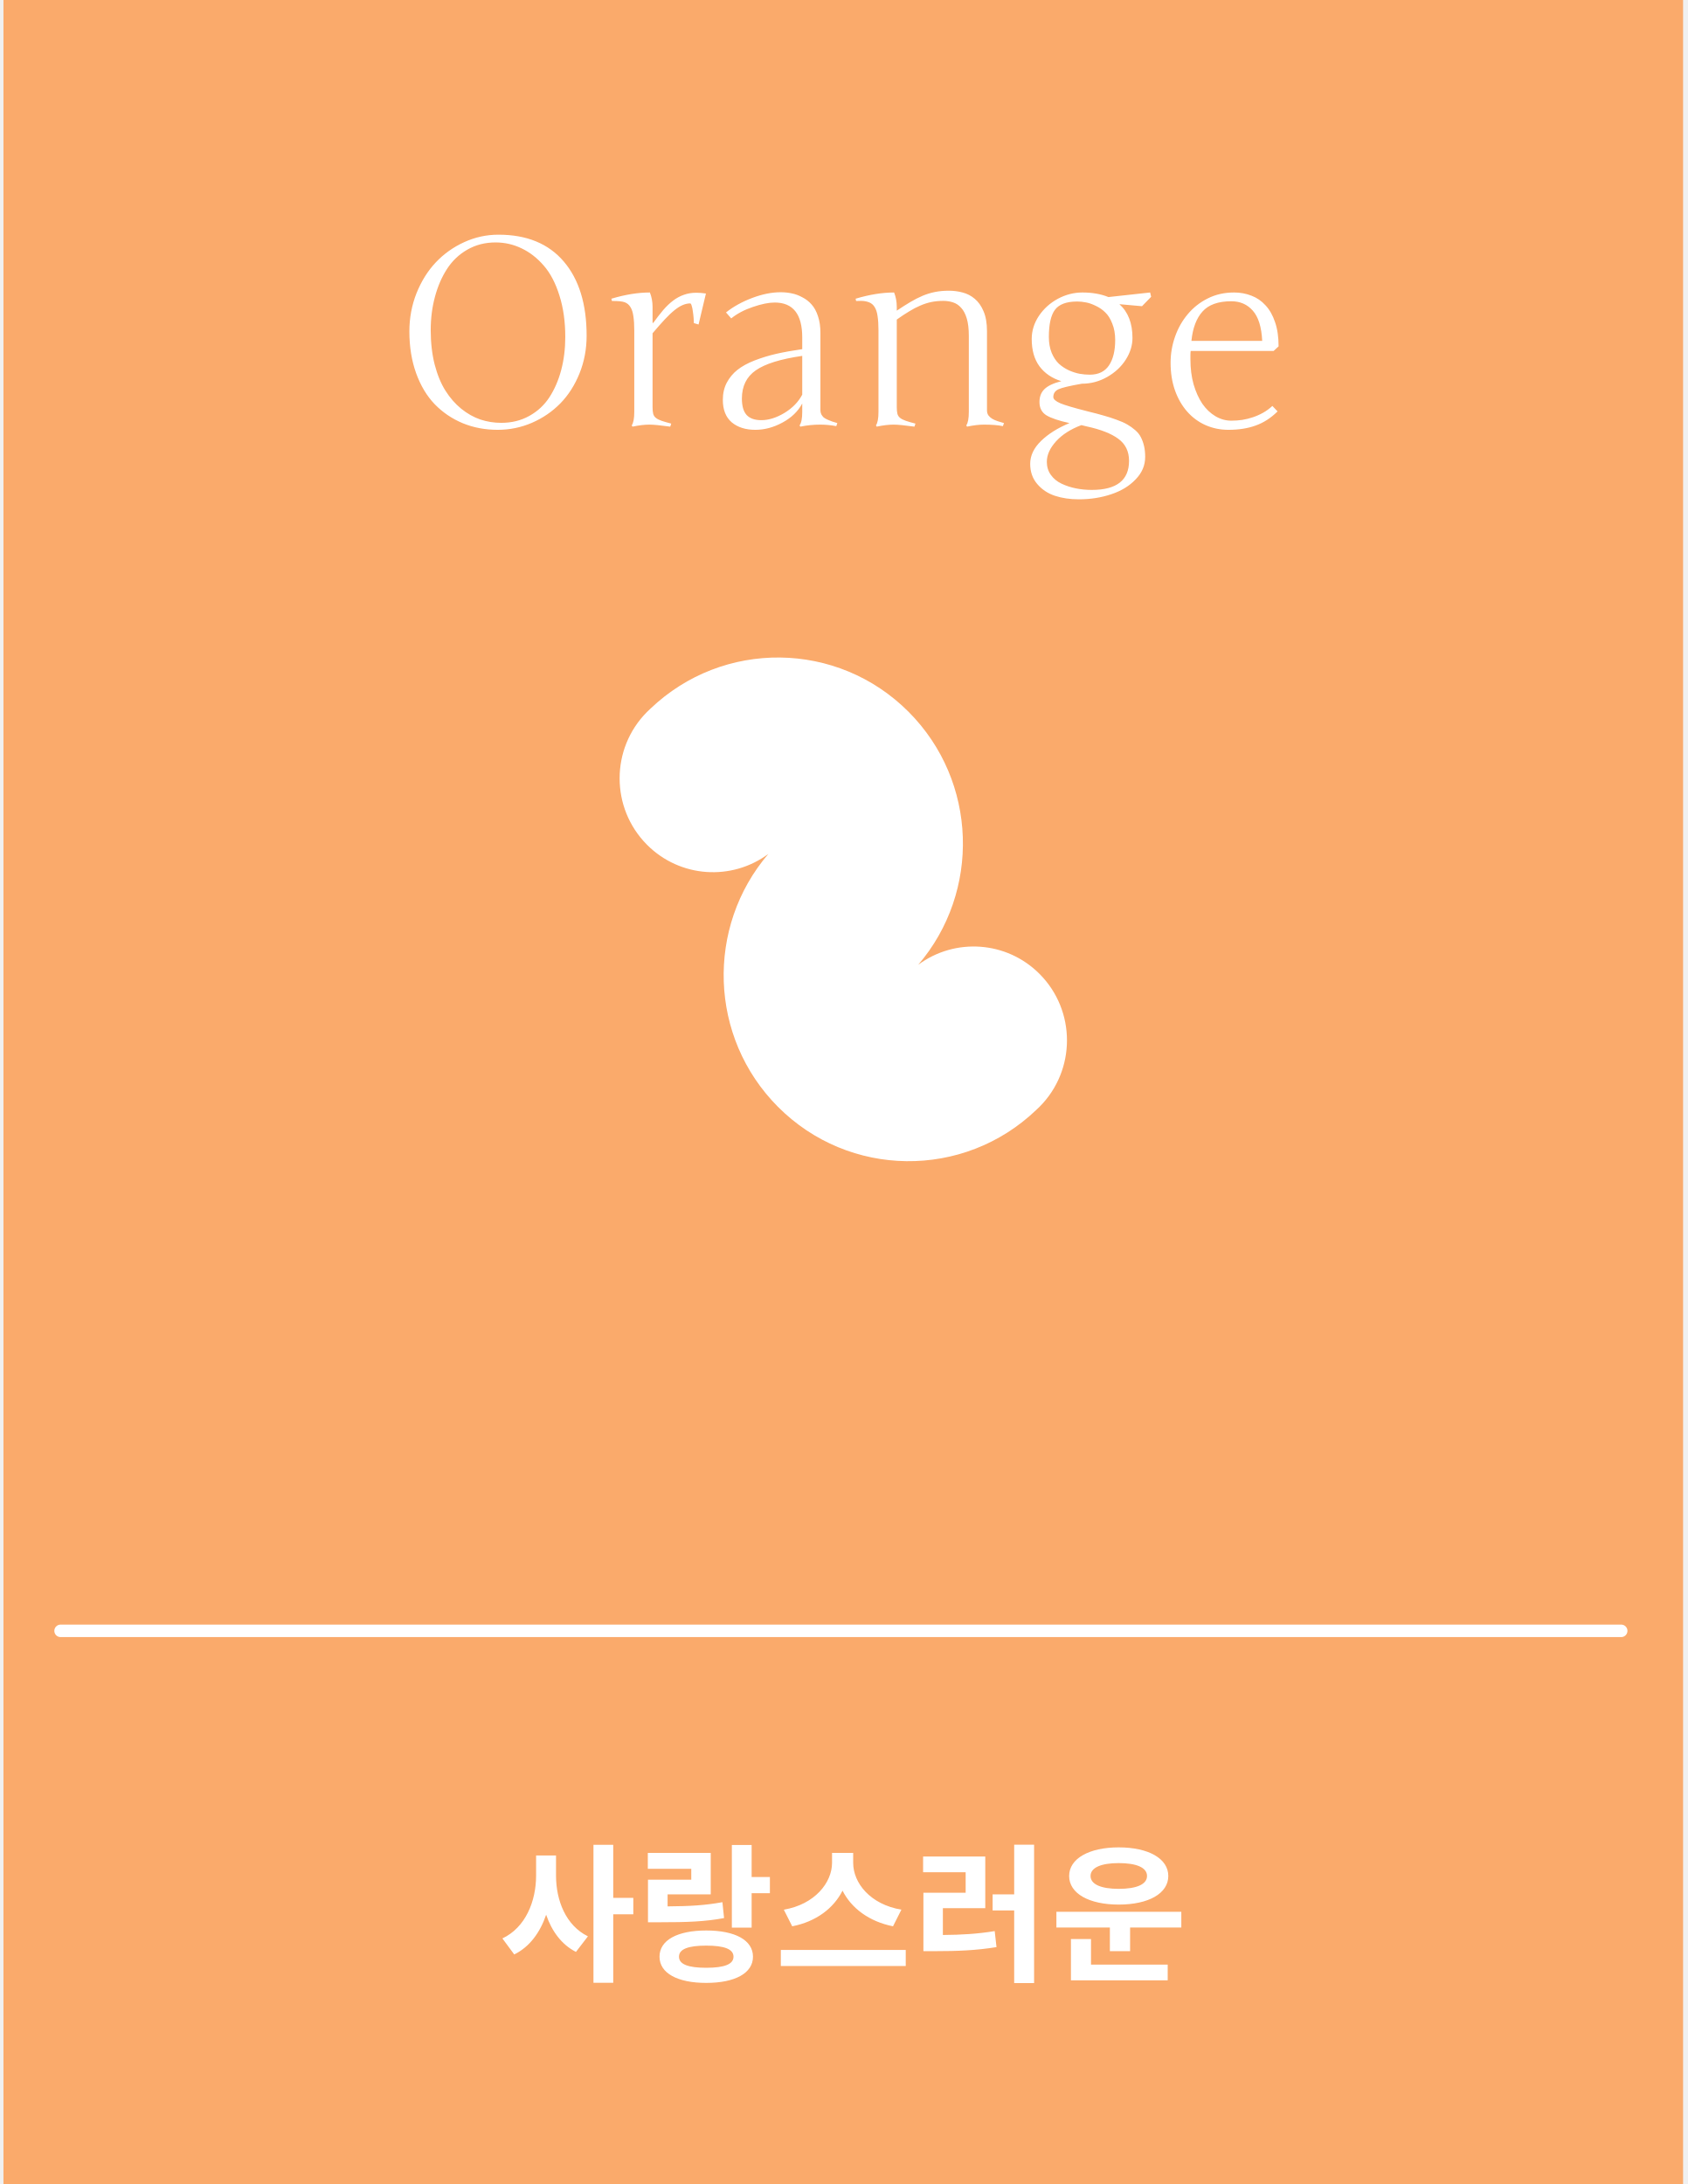
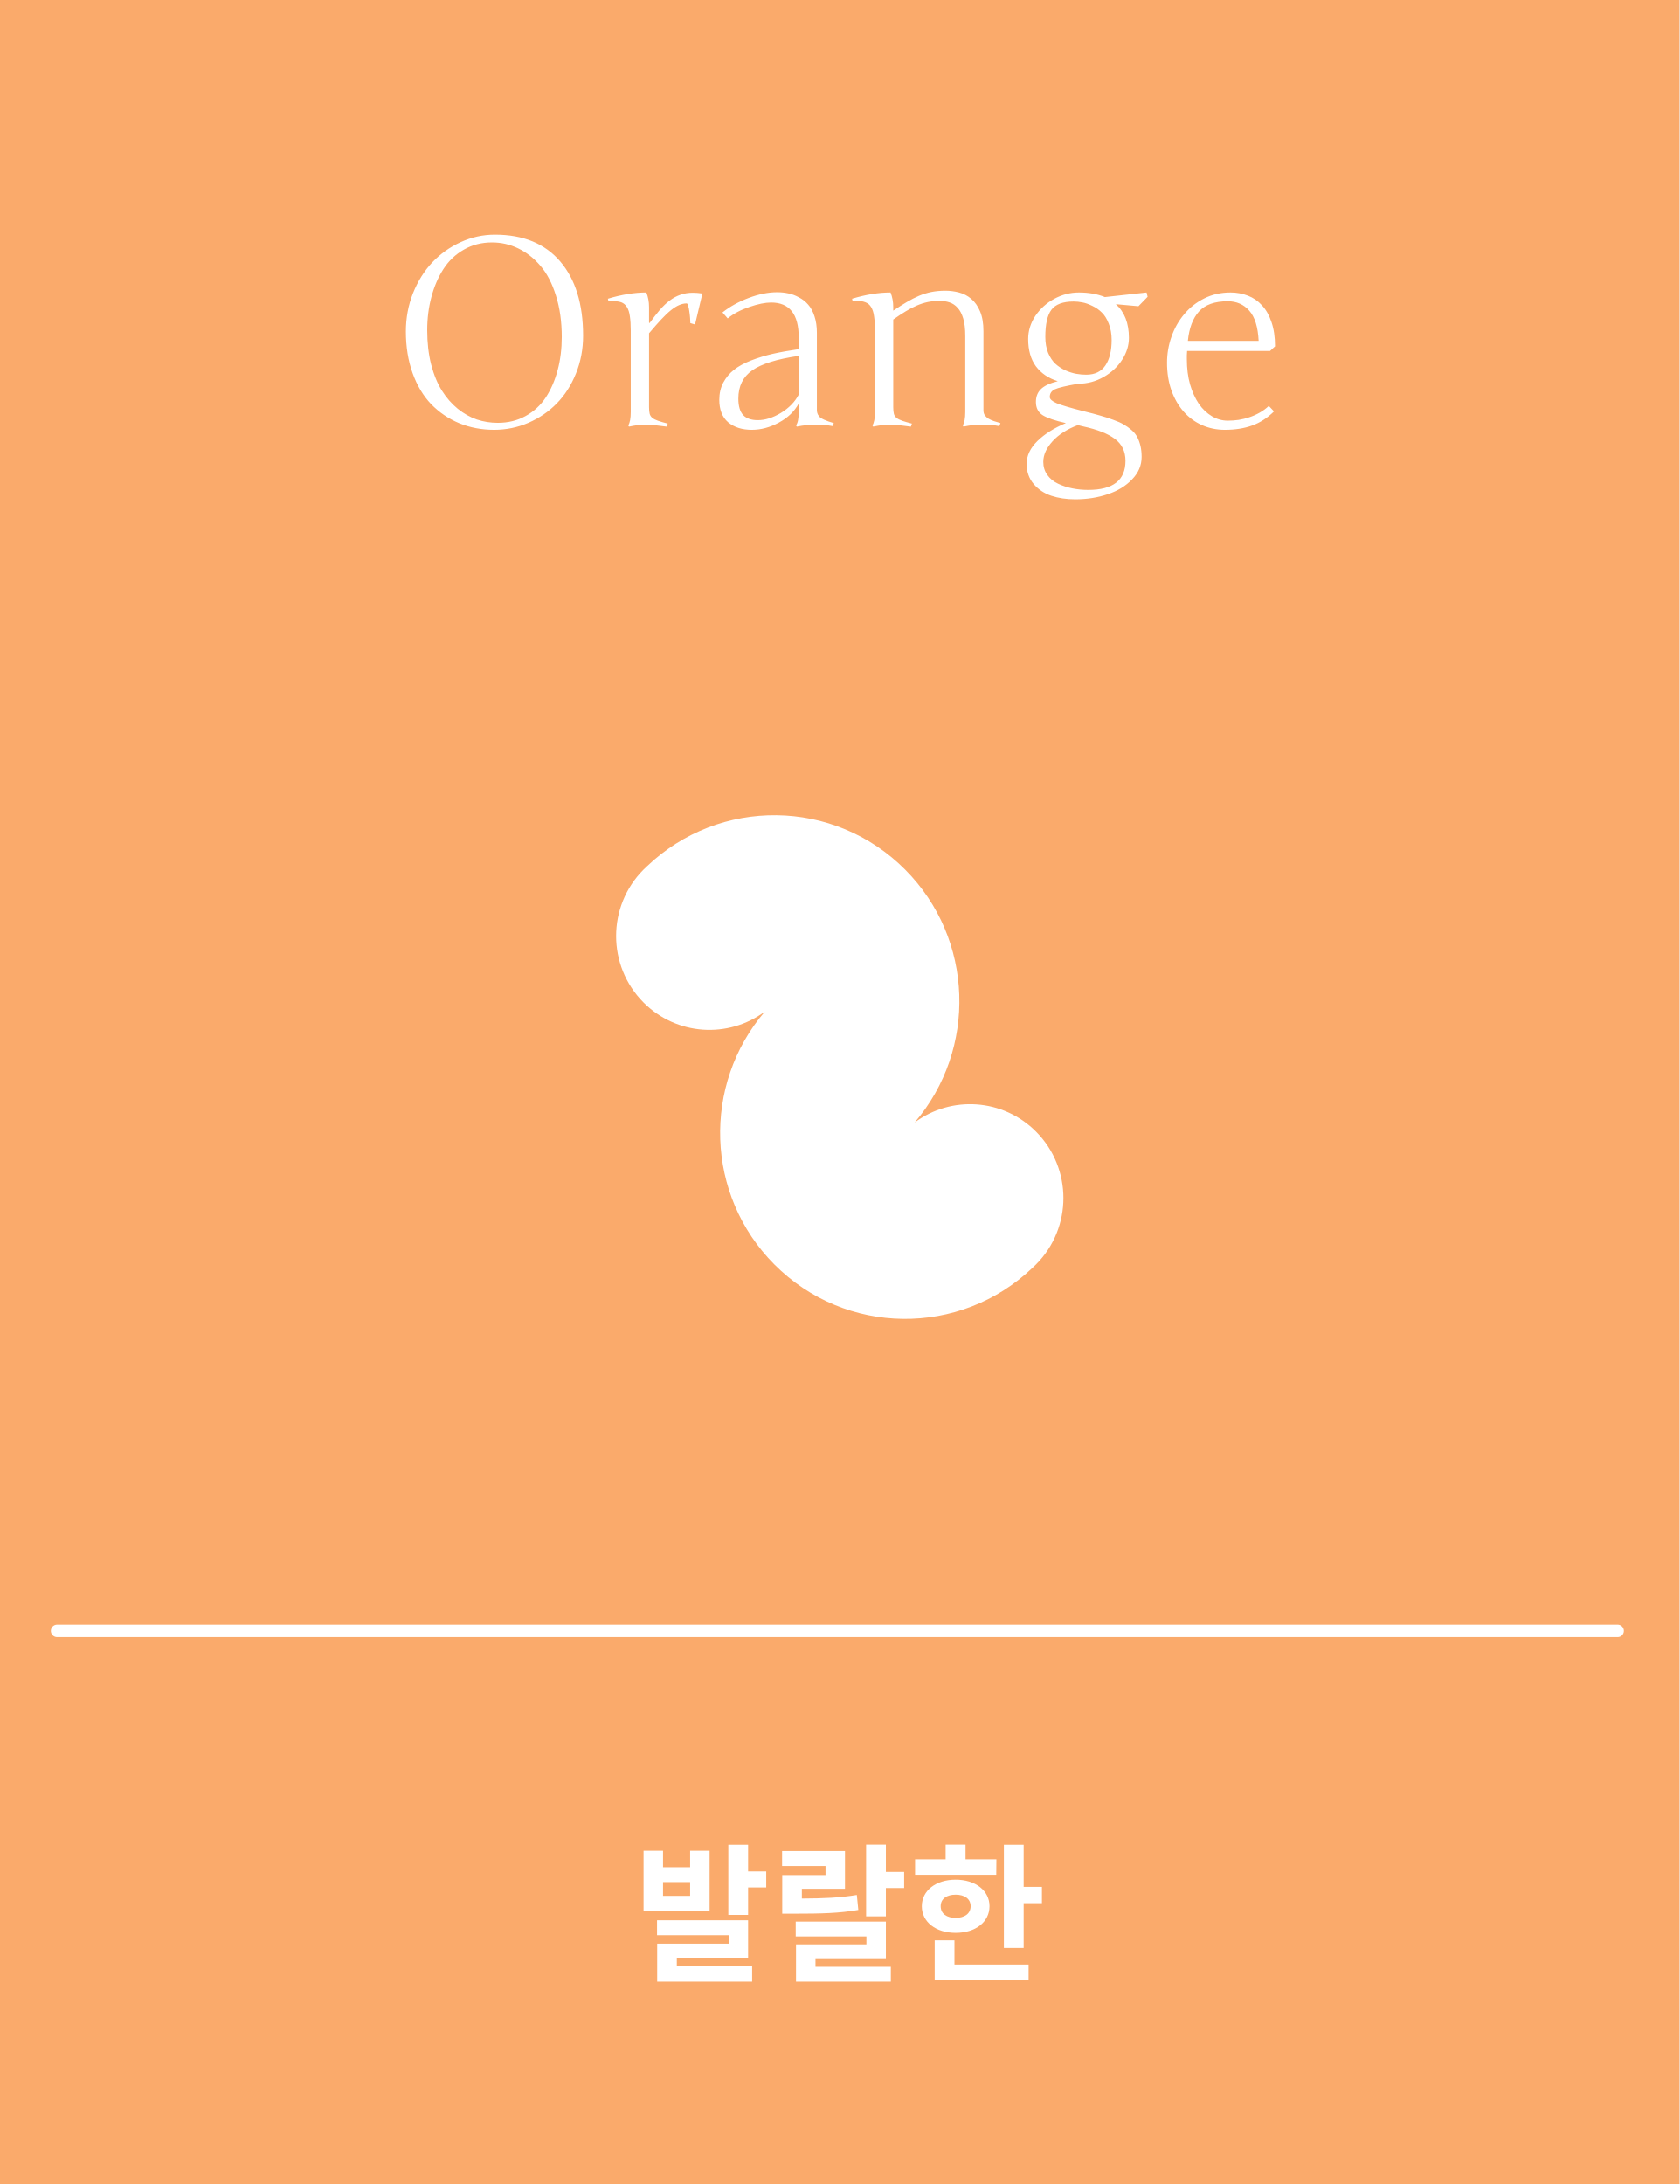
- <svg xmlns="http://www.w3.org/2000/svg" width="214" height="277" viewBox="0 0 214 277" fill="none">
-   <rect x="0.44" width="213" height="277" fill="#FAAA6B" />
-   <path d="M63.211 29.765C66.799 29.765 69.559 30.898 71.493 33.165C73.426 35.432 74.393 38.568 74.393 42.575C74.393 44.273 74.092 45.868 73.491 47.361C72.889 48.854 72.078 50.122 71.058 51.164C70.037 52.206 68.834 53.027 67.448 53.629C66.073 54.22 64.629 54.515 63.114 54.515C61.524 54.515 60.047 54.236 58.683 53.677C57.319 53.108 56.132 52.302 55.122 51.26C54.123 50.218 53.339 48.908 52.769 47.329C52.2 45.739 51.915 43.977 51.915 42.044C51.915 40.335 52.216 38.719 52.818 37.193C53.43 35.668 54.241 34.368 55.251 33.294C56.271 32.209 57.474 31.35 58.86 30.716C60.246 30.082 61.696 29.765 63.211 29.765ZM54.622 41.882C54.622 43.461 54.789 44.912 55.122 46.233C55.465 47.544 55.922 48.65 56.491 49.552C57.061 50.455 57.727 51.217 58.489 51.84C59.263 52.463 60.074 52.92 60.922 53.21C61.771 53.489 62.652 53.629 63.565 53.629C64.886 53.629 66.068 53.339 67.11 52.759C68.163 52.179 69.017 51.389 69.672 50.39C70.327 49.38 70.827 48.226 71.171 46.926C71.514 45.626 71.686 44.23 71.686 42.736C71.686 40.792 71.439 39.041 70.945 37.483C70.462 35.926 69.806 34.669 68.979 33.713C68.152 32.746 67.212 32.01 66.159 31.505C65.117 31 64.011 30.748 62.84 30.748C61.519 30.748 60.326 31.054 59.263 31.666C58.21 32.268 57.351 33.084 56.685 34.116C56.019 35.147 55.508 36.329 55.154 37.661C54.799 38.982 54.622 40.389 54.622 41.882ZM80.436 41.915C80.436 41.195 80.398 40.593 80.323 40.11C80.258 39.627 80.135 39.24 79.952 38.95C79.78 38.66 79.539 38.456 79.227 38.337C78.916 38.219 78.373 38.166 77.6 38.176L77.535 37.886C79.286 37.36 80.914 37.097 82.418 37.097C82.643 37.666 82.756 38.278 82.756 38.934V40.916L82.82 40.98C83.272 40.357 83.701 39.804 84.109 39.32C84.528 38.837 84.953 38.434 85.382 38.112C85.812 37.79 86.263 37.548 86.736 37.387C87.209 37.215 87.735 37.129 88.315 37.129C88.68 37.129 89.083 37.161 89.524 37.226L88.589 41.157L87.993 40.98C87.993 40.819 87.982 40.599 87.961 40.319C87.939 40.04 87.907 39.766 87.864 39.498C87.832 39.218 87.783 38.982 87.719 38.789C87.665 38.584 87.601 38.482 87.525 38.482C87.214 38.482 86.897 38.552 86.575 38.692C86.263 38.821 85.92 39.036 85.544 39.336C85.168 39.637 84.754 40.029 84.303 40.513C83.852 40.996 83.336 41.581 82.756 42.269V51.647C82.756 51.991 82.783 52.27 82.837 52.485C82.89 52.689 83.003 52.861 83.175 53.001C83.347 53.14 83.588 53.264 83.9 53.371C84.212 53.478 84.62 53.597 85.125 53.726L84.996 54.112C84.373 54.026 83.841 53.962 83.4 53.919C82.971 53.876 82.622 53.855 82.353 53.855C81.741 53.855 81.026 53.94 80.21 54.112L80.113 53.951C80.328 53.64 80.436 53.07 80.436 52.243V41.915ZM104.042 52.034C104.042 52.216 104.079 52.388 104.154 52.549C104.24 52.7 104.337 52.829 104.444 52.936C104.563 53.033 104.729 53.129 104.944 53.226C105.159 53.323 105.347 53.398 105.508 53.452C105.669 53.505 105.895 53.575 106.185 53.661L106.056 54.048C105.368 53.919 104.686 53.855 104.009 53.855C103.161 53.855 102.323 53.94 101.496 54.112L101.399 53.951C101.625 53.64 101.737 53.07 101.737 52.243V51.18C101.2 52.179 100.362 52.984 99.224 53.597C98.096 54.209 96.952 54.515 95.792 54.515C94.556 54.515 93.557 54.198 92.795 53.565C92.043 52.92 91.667 51.969 91.667 50.712C91.667 49.896 91.833 49.171 92.166 48.537C92.51 47.893 92.961 47.35 93.52 46.91C94.089 46.459 94.814 46.061 95.695 45.717C96.587 45.373 97.5 45.094 98.434 44.879C99.379 44.665 100.481 44.466 101.737 44.283V42.801C101.737 39.847 100.572 38.37 98.241 38.37C97.489 38.37 96.565 38.558 95.469 38.934C94.384 39.299 93.471 39.782 92.73 40.384L92.07 39.627C93.004 38.885 94.111 38.273 95.389 37.79C96.678 37.306 97.881 37.065 98.998 37.065C99.492 37.065 99.96 37.113 100.4 37.209C100.851 37.295 101.302 37.462 101.754 37.709C102.215 37.945 102.608 38.252 102.93 38.627C103.263 38.993 103.531 39.487 103.735 40.11C103.94 40.722 104.042 41.42 104.042 42.205V52.034ZM96.549 53.291C97.484 53.291 98.461 52.984 99.482 52.372C100.502 51.749 101.254 50.976 101.737 50.052V45.137C98.987 45.535 97.022 46.147 95.84 46.974C94.669 47.791 94.084 48.983 94.084 50.551C94.084 51.507 94.288 52.206 94.696 52.646C95.104 53.076 95.722 53.291 96.549 53.291ZM111.405 41.915C111.405 41.195 111.368 40.593 111.293 40.11C111.228 39.627 111.105 39.24 110.922 38.95C110.75 38.66 110.508 38.456 110.197 38.337C109.885 38.219 109.552 38.16 109.198 38.16C108.854 38.16 108.645 38.166 108.569 38.176L108.505 37.886C110.256 37.36 111.883 37.097 113.387 37.097C113.613 37.666 113.726 38.278 113.726 38.934V39.401C114.349 38.982 114.923 38.617 115.45 38.305C115.976 37.994 116.492 37.73 116.997 37.516C117.512 37.301 118.039 37.14 118.576 37.032C119.113 36.925 119.704 36.871 120.348 36.871C120.928 36.871 121.503 36.946 122.072 37.097C122.652 37.247 123.168 37.516 123.619 37.902C124.081 38.289 124.452 38.815 124.731 39.481C125.021 40.148 125.166 40.991 125.166 42.011V52.034C125.166 52.291 125.225 52.506 125.343 52.678C125.472 52.85 125.633 52.995 125.827 53.113C126.031 53.231 126.262 53.334 126.52 53.419C126.777 53.495 127.046 53.575 127.325 53.661L127.18 54.048C126.579 53.919 125.778 53.855 124.779 53.855C124.167 53.855 123.453 53.94 122.636 54.112L122.54 53.951C122.755 53.64 122.862 53.07 122.862 52.243V42.607C122.862 41.705 122.776 40.969 122.604 40.4C122.432 39.82 122.196 39.369 121.895 39.046C121.605 38.713 121.261 38.482 120.864 38.353C120.477 38.225 120.064 38.16 119.623 38.16C119.086 38.16 118.581 38.209 118.109 38.305C117.647 38.402 117.179 38.552 116.707 38.756C116.245 38.95 115.772 39.197 115.289 39.498C114.805 39.788 114.284 40.131 113.726 40.529V51.647C113.726 51.991 113.753 52.27 113.806 52.485C113.86 52.689 113.973 52.861 114.145 53.001C114.317 53.14 114.558 53.264 114.87 53.371C115.181 53.478 115.589 53.597 116.094 53.726L115.965 54.112C115.342 54.026 114.811 53.962 114.37 53.919C113.941 53.876 113.591 53.855 113.323 53.855C112.711 53.855 111.996 53.94 111.18 54.112L111.083 53.951C111.298 53.64 111.405 53.07 111.405 52.243V41.915ZM145.227 57.947C145.227 59.022 144.824 59.972 144.019 60.799C143.224 61.637 142.193 62.266 140.925 62.685C139.657 63.114 138.288 63.329 136.816 63.329C135.688 63.329 134.673 63.179 133.771 62.878C132.868 62.577 132.122 62.078 131.531 61.379C130.94 60.681 130.645 59.833 130.645 58.834C130.645 57.791 131.101 56.825 132.014 55.933C132.927 55.041 134.13 54.284 135.624 53.661C134.27 53.36 133.298 53.033 132.707 52.678C132.116 52.313 131.821 51.749 131.821 50.986C131.821 50.31 132.03 49.767 132.449 49.359C132.868 48.94 133.583 48.602 134.592 48.344C133.411 47.978 132.487 47.35 131.821 46.459C131.166 45.567 130.838 44.412 130.838 42.994C130.838 41.963 131.139 40.991 131.74 40.078C132.353 39.165 133.153 38.44 134.141 37.902C135.14 37.365 136.182 37.097 137.267 37.097C138.513 37.097 139.614 37.29 140.57 37.677L145.856 37.097L145.984 37.645L144.824 38.837L141.956 38.579C143.063 39.567 143.616 40.996 143.616 42.865C143.616 43.81 143.331 44.729 142.762 45.621C142.193 46.512 141.408 47.243 140.409 47.812C139.41 48.381 138.341 48.666 137.203 48.666C135.656 48.935 134.662 49.171 134.222 49.375C133.792 49.579 133.577 49.907 133.577 50.358C133.577 50.627 133.873 50.89 134.464 51.148C135.054 51.395 136.22 51.738 137.96 52.179C138.755 52.372 139.426 52.549 139.974 52.71C140.522 52.861 141.07 53.038 141.618 53.242C142.166 53.435 142.611 53.634 142.955 53.838C143.31 54.042 143.643 54.279 143.954 54.547C144.276 54.827 144.518 55.127 144.679 55.45C144.851 55.783 144.985 56.153 145.082 56.562C145.179 56.97 145.227 57.432 145.227 57.947ZM137.799 54.08L137.138 53.919C135.785 54.424 134.716 55.106 133.932 55.965C133.148 56.825 132.755 57.695 132.755 58.576C132.755 59.199 132.922 59.747 133.255 60.219C133.599 60.703 134.055 61.079 134.625 61.347C135.194 61.616 135.801 61.815 136.445 61.943C137.09 62.072 137.761 62.137 138.46 62.137C141.607 62.137 143.181 60.907 143.181 58.447C143.181 57.254 142.73 56.325 141.827 55.659C140.936 54.993 139.593 54.467 137.799 54.08ZM136.607 38.241C135.253 38.241 134.313 38.59 133.787 39.288C133.271 39.976 133.013 41.125 133.013 42.736C133.013 43.488 133.131 44.16 133.368 44.751C133.615 45.331 133.921 45.792 134.286 46.136C134.651 46.469 135.076 46.748 135.559 46.974C136.053 47.189 136.51 47.334 136.929 47.409C137.359 47.484 137.783 47.522 138.202 47.522C139.297 47.522 140.109 47.13 140.635 46.346C141.161 45.562 141.424 44.487 141.424 43.123C141.424 42.339 141.301 41.646 141.054 41.044C140.818 40.432 140.522 39.959 140.168 39.627C139.824 39.283 139.421 39.003 138.959 38.789C138.497 38.563 138.078 38.418 137.702 38.353C137.326 38.278 136.961 38.241 136.607 38.241ZM148.45 46.007C148.45 44.869 148.638 43.768 149.014 42.704C149.39 41.63 149.927 40.679 150.625 39.852C151.323 39.014 152.167 38.348 153.155 37.854C154.154 37.349 155.271 37.097 156.506 37.097C157.28 37.097 158.01 37.231 158.698 37.499C159.385 37.757 159.982 38.166 160.486 38.724C161.002 39.272 161.405 39.981 161.695 40.851C161.996 41.71 162.146 42.736 162.146 43.929L161.518 44.509H150.996C150.974 44.691 150.964 44.869 150.964 45.041C150.964 45.212 150.964 45.384 150.964 45.556C150.964 46.727 151.098 47.791 151.366 48.747C151.646 49.703 152.016 50.524 152.478 51.212C152.951 51.889 153.504 52.415 154.138 52.791C154.772 53.167 155.443 53.355 156.152 53.355C156.603 53.355 157.06 53.323 157.522 53.258C157.994 53.183 158.451 53.07 158.891 52.92C159.342 52.77 159.777 52.576 160.196 52.34C160.615 52.103 161.002 51.819 161.357 51.486L162.017 52.179C161.169 53.017 160.245 53.613 159.246 53.967C158.247 54.333 157.092 54.515 155.781 54.515C154.75 54.515 153.783 54.316 152.881 53.919C151.989 53.522 151.216 52.952 150.561 52.211C149.905 51.47 149.39 50.578 149.014 49.536C148.638 48.483 148.45 47.307 148.45 46.007ZM156.152 38.209C154.487 38.209 153.268 38.644 152.494 39.514C151.721 40.373 151.254 41.614 151.092 43.236H160.068C159.982 41.474 159.584 40.196 158.875 39.401C158.177 38.606 157.269 38.209 156.152 38.209Z" fill="white" />
-   <path d="M70.513 235.33H67.986V237.876C67.986 241.124 66.656 244.467 63.712 245.854L65.213 247.886C67.188 246.917 68.499 245.075 69.259 242.852C69.981 244.942 71.215 246.632 73.039 247.563L74.558 245.588C71.747 244.201 70.513 241.029 70.513 237.876V235.33ZM80.314 240.706H77.769V233.982H75.261V251.476H77.769V242.795H80.314V240.706ZM82.174 238.408V243.802H83.675C87.17 243.802 89.392 243.726 91.823 243.27L91.615 241.257C89.43 241.656 87.512 241.77 84.662 241.789V240.269H90.133V235.007H82.155V237.021H87.664V238.408H82.174ZM89.563 249.577C87.284 249.577 86.106 249.14 86.106 248.171C86.106 247.202 87.284 246.765 89.563 246.765C91.843 246.765 93.02 247.202 93.02 248.171C93.02 249.14 91.843 249.577 89.563 249.577ZM89.563 244.847C85.916 244.847 83.637 246.063 83.637 248.171C83.637 250.261 85.916 251.495 89.563 251.495C93.21 251.495 95.49 250.261 95.49 248.171C95.49 246.063 93.21 244.847 89.563 244.847ZM95.319 238.066V234.001H92.811V244.486H95.319V240.117H97.636V238.066H95.319ZM114.312 242.207C110.361 241.542 108.196 238.825 108.196 236.261V235.007H105.517V236.261C105.517 238.769 103.333 241.542 99.401 242.207L100.465 244.315C103.504 243.726 105.726 242.017 106.847 239.794C107.968 242.017 110.209 243.707 113.248 244.315L114.312 242.207ZM99.021 247.316V249.349H114.863V247.316H99.021ZM119.572 242.017H124.948V235.463H117.065V237.458H122.46V240.06H117.103V247.468H118.547C121.453 247.468 123.77 247.373 126.373 246.955L126.145 244.923C123.941 245.284 121.947 245.398 119.572 245.417V242.017ZM128.614 233.963V240.269H125.879V242.302H128.614V251.514H131.14V233.963H128.614ZM141.871 236.299C144.094 236.299 145.461 236.85 145.461 237.933C145.461 239.015 144.094 239.566 141.871 239.566C139.687 239.566 138.3 239.015 138.3 237.933C138.3 236.85 139.687 236.299 141.871 236.299ZM141.871 241.561C145.651 241.561 148.159 240.155 148.159 237.933C148.159 235.729 145.651 234.305 141.871 234.305C138.11 234.305 135.584 235.729 135.584 237.933C135.584 240.155 138.11 241.561 141.871 241.561ZM138.357 245.93H135.812V251.172H148.083V249.178H138.357V245.93ZM133.969 242.473V244.467H140.75V247.468H143.315V244.467H149.811V242.473H133.969Z" fill="white" />
-   <path d="M7.681 206.843L205.596 206.843" stroke="white" stroke-width="1.583" stroke-linecap="round" stroke-linejoin="round" />
-   <path d="M131.84 123.532C127.642 119.312 121.076 118.924 116.442 122.368C124.383 113.097 123.988 99.094 115.243 90.303C106.221 81.231 91.687 81.093 82.488 89.88C82.339 90.016 82.19 90.158 82.046 90.303C77.423 94.951 77.423 102.488 82.046 107.137C86.244 111.357 92.811 111.745 97.444 108.3C89.503 117.572 89.898 131.574 98.643 140.366C107.665 149.437 122.2 149.576 131.398 140.788C131.548 140.652 131.695 140.511 131.84 140.366C136.466 135.719 136.466 128.182 131.84 123.532ZM98.791 107.137L115.1 123.532L98.791 107.137Z" fill="white" />
+ <svg xmlns="http://www.w3.org/2000/svg" width="213" height="277" viewBox="0 0 213 277" fill="none">
+   <rect width="213" height="277" fill="#FAAA6B" />
+   <path d="M62.77 29.765C66.358 29.765 69.119 30.898 71.052 33.165C72.986 35.432 73.953 38.568 73.953 42.575C73.953 44.273 73.652 45.868 73.05 47.361C72.449 48.854 71.638 50.122 70.617 51.164C69.597 52.206 68.394 53.027 67.008 53.629C65.633 54.22 64.188 54.515 62.673 54.515C61.084 54.515 59.607 54.236 58.242 53.677C56.878 53.108 55.691 52.302 54.681 51.26C53.682 50.218 52.898 48.908 52.329 47.329C51.759 45.739 51.475 43.977 51.475 42.044C51.475 40.335 51.776 38.719 52.377 37.193C52.989 35.668 53.8 34.368 54.81 33.294C55.831 32.209 57.034 31.35 58.42 30.716C59.805 30.082 61.255 29.765 62.77 29.765ZM54.182 41.882C54.182 43.461 54.348 44.912 54.681 46.233C55.025 47.544 55.482 48.65 56.051 49.552C56.62 50.455 57.286 51.217 58.049 51.84C58.822 52.463 59.633 52.92 60.482 53.21C61.331 53.489 62.212 53.629 63.125 53.629C64.446 53.629 65.628 53.339 66.67 52.759C67.722 52.179 68.576 51.389 69.232 50.39C69.887 49.38 70.386 48.226 70.73 46.926C71.074 45.626 71.246 44.23 71.246 42.736C71.246 40.792 70.999 39.041 70.504 37.483C70.021 35.926 69.366 34.669 68.539 33.713C67.712 32.746 66.772 32.01 65.719 31.505C64.677 31 63.57 30.748 62.4 30.748C61.078 30.748 59.886 31.054 58.822 31.666C57.77 32.268 56.91 33.084 56.244 34.116C55.578 35.147 55.068 36.329 54.714 37.661C54.359 38.982 54.182 40.389 54.182 41.882ZM79.995 41.915C79.995 41.195 79.958 40.593 79.882 40.11C79.818 39.627 79.695 39.24 79.512 38.95C79.34 38.66 79.098 38.456 78.787 38.337C78.475 38.219 77.933 38.166 77.159 38.176L77.095 37.886C78.846 37.36 80.473 37.097 81.977 37.097C82.203 37.666 82.316 38.278 82.316 38.934V40.916L82.38 40.98C82.831 40.357 83.261 39.804 83.669 39.32C84.088 38.837 84.512 38.434 84.942 38.112C85.372 37.79 85.823 37.548 86.296 37.387C86.768 37.215 87.295 37.129 87.875 37.129C88.24 37.129 88.643 37.161 89.083 37.226L88.149 41.157L87.552 40.98C87.552 40.819 87.542 40.599 87.52 40.319C87.499 40.04 87.466 39.766 87.424 39.498C87.391 39.218 87.343 38.982 87.278 38.789C87.225 38.584 87.16 38.482 87.085 38.482C86.774 38.482 86.457 38.552 86.134 38.692C85.823 38.821 85.479 39.036 85.103 39.336C84.727 39.637 84.314 40.029 83.862 40.513C83.411 40.996 82.896 41.581 82.316 42.269V51.647C82.316 51.991 82.342 52.27 82.396 52.485C82.45 52.689 82.563 52.861 82.734 53.001C82.906 53.14 83.148 53.264 83.46 53.371C83.771 53.478 84.179 53.597 84.684 53.726L84.555 54.112C83.932 54.026 83.4 53.962 82.96 53.919C82.53 53.876 82.181 53.855 81.913 53.855C81.3 53.855 80.586 53.94 79.77 54.112L79.673 53.951C79.888 53.64 79.995 53.07 79.995 52.243V41.915ZM103.601 52.034C103.601 52.216 103.639 52.388 103.714 52.549C103.8 52.7 103.897 52.829 104.004 52.936C104.122 53.033 104.289 53.129 104.504 53.226C104.718 53.323 104.906 53.398 105.068 53.452C105.229 53.505 105.454 53.575 105.744 53.661L105.615 54.048C104.928 53.919 104.246 53.855 103.569 53.855C102.72 53.855 101.882 53.94 101.055 54.112L100.959 53.951C101.184 53.64 101.297 53.07 101.297 52.243V51.18C100.76 52.179 99.922 52.984 98.783 53.597C97.655 54.209 96.511 54.515 95.351 54.515C94.116 54.515 93.117 54.198 92.354 53.565C91.602 52.92 91.226 51.969 91.226 50.712C91.226 49.896 91.393 49.171 91.726 48.537C92.07 47.893 92.521 47.35 93.079 46.91C93.649 46.459 94.374 46.061 95.254 45.717C96.146 45.373 97.059 45.094 97.994 44.879C98.939 44.665 100.04 44.466 101.297 44.283V42.801C101.297 39.847 100.131 38.37 97.8 38.37C97.049 38.37 96.125 38.558 95.029 38.934C93.944 39.299 93.031 39.782 92.29 40.384L91.629 39.627C92.564 38.885 93.67 38.273 94.948 37.79C96.237 37.306 97.441 37.065 98.558 37.065C99.052 37.065 99.519 37.113 99.96 37.209C100.411 37.295 100.862 37.462 101.313 37.709C101.775 37.945 102.167 38.252 102.489 38.627C102.822 38.993 103.091 39.487 103.295 40.11C103.499 40.722 103.601 41.42 103.601 42.205V52.034ZM96.109 53.291C97.043 53.291 98.021 52.984 99.041 52.372C100.062 51.749 100.814 50.976 101.297 50.052V45.137C98.547 45.535 96.581 46.147 95.4 46.974C94.229 47.791 93.643 48.983 93.643 50.551C93.643 51.507 93.847 52.206 94.255 52.646C94.664 53.076 95.281 53.291 96.109 53.291ZM110.965 41.915C110.965 41.195 110.927 40.593 110.852 40.11C110.788 39.627 110.664 39.24 110.482 38.95C110.31 38.66 110.068 38.456 109.756 38.337C109.445 38.219 109.112 38.16 108.757 38.16C108.414 38.16 108.204 38.166 108.129 38.176L108.065 37.886C109.816 37.36 111.443 37.097 112.947 37.097C113.172 37.666 113.285 38.278 113.285 38.934V39.401C113.908 38.982 114.483 38.617 115.009 38.305C115.536 37.994 116.051 37.73 116.556 37.516C117.072 37.301 117.598 37.14 118.135 37.032C118.672 36.925 119.263 36.871 119.908 36.871C120.488 36.871 121.063 36.946 121.632 37.097C122.212 37.247 122.728 37.516 123.179 37.902C123.641 38.289 124.011 38.815 124.291 39.481C124.581 40.148 124.726 40.991 124.726 42.011V52.034C124.726 52.291 124.785 52.506 124.903 52.678C125.032 52.85 125.193 52.995 125.386 53.113C125.59 53.231 125.821 53.334 126.079 53.419C126.337 53.495 126.606 53.575 126.885 53.661L126.74 54.048C126.138 53.919 125.338 53.855 124.339 53.855C123.727 53.855 123.012 53.94 122.196 54.112L122.099 53.951C122.314 53.64 122.422 53.07 122.422 52.243V42.607C122.422 41.705 122.336 40.969 122.164 40.4C121.992 39.82 121.755 39.369 121.455 39.046C121.165 38.713 120.821 38.482 120.423 38.353C120.037 38.225 119.623 38.16 119.183 38.16C118.646 38.16 118.141 38.209 117.668 38.305C117.206 38.402 116.739 38.552 116.266 38.756C115.804 38.95 115.332 39.197 114.848 39.498C114.365 39.788 113.844 40.131 113.285 40.529V51.647C113.285 51.991 113.312 52.27 113.366 52.485C113.42 52.689 113.532 52.861 113.704 53.001C113.876 53.14 114.118 53.264 114.429 53.371C114.741 53.478 115.149 53.597 115.654 53.726L115.525 54.112C114.902 54.026 114.37 53.962 113.93 53.919C113.5 53.876 113.151 53.855 112.882 53.855C112.27 53.855 111.556 53.94 110.739 54.112L110.643 53.951C110.858 53.64 110.965 53.07 110.965 52.243V41.915ZM144.787 57.947C144.787 59.022 144.384 59.972 143.578 60.799C142.783 61.637 141.752 62.266 140.484 62.685C139.217 63.114 137.847 63.329 136.376 63.329C135.248 63.329 134.233 63.179 133.33 62.878C132.428 62.577 131.681 62.078 131.09 61.379C130.5 60.681 130.204 59.833 130.204 58.834C130.204 57.791 130.661 56.825 131.574 55.933C132.487 55.041 133.69 54.284 135.183 53.661C133.83 53.36 132.858 53.033 132.267 52.678C131.676 52.313 131.38 51.749 131.38 50.986C131.38 50.31 131.59 49.767 132.009 49.359C132.428 48.94 133.142 48.602 134.152 48.344C132.97 47.978 132.047 47.35 131.38 46.459C130.725 45.567 130.398 44.412 130.398 42.994C130.398 41.963 130.698 40.991 131.3 40.078C131.912 39.165 132.713 38.44 133.701 37.902C134.7 37.365 135.742 37.097 136.827 37.097C138.073 37.097 139.174 37.29 140.13 37.677L145.415 37.097L145.544 37.645L144.384 38.837L141.516 38.579C142.622 39.567 143.175 40.996 143.175 42.865C143.175 43.81 142.891 44.729 142.321 45.621C141.752 46.512 140.968 47.243 139.969 47.812C138.97 48.381 137.901 48.666 136.762 48.666C135.215 48.935 134.222 49.171 133.781 49.375C133.352 49.579 133.137 49.907 133.137 50.358C133.137 50.627 133.432 50.89 134.023 51.148C134.614 51.395 135.779 51.738 137.52 52.179C138.315 52.372 138.986 52.549 139.534 52.71C140.082 52.861 140.63 53.038 141.177 53.242C141.725 53.435 142.171 53.634 142.515 53.838C142.869 54.042 143.202 54.279 143.514 54.547C143.836 54.827 144.078 55.127 144.239 55.45C144.411 55.783 144.545 56.153 144.642 56.562C144.738 56.97 144.787 57.432 144.787 57.947ZM137.359 54.08L136.698 53.919C135.344 54.424 134.276 55.106 133.491 55.965C132.707 56.825 132.315 57.695 132.315 58.576C132.315 59.199 132.482 59.747 132.815 60.219C133.158 60.703 133.615 61.079 134.184 61.347C134.754 61.616 135.36 61.815 136.005 61.943C136.65 62.072 137.321 62.137 138.019 62.137C141.167 62.137 142.74 60.907 142.74 58.447C142.74 57.254 142.289 56.325 141.387 55.659C140.495 54.993 139.152 54.467 137.359 54.08ZM136.166 38.241C134.813 38.241 133.873 38.59 133.346 39.288C132.831 39.976 132.573 41.125 132.573 42.736C132.573 43.488 132.691 44.16 132.927 44.751C133.174 45.331 133.481 45.792 133.846 46.136C134.211 46.469 134.635 46.748 135.119 46.974C135.613 47.189 136.069 47.334 136.488 47.409C136.918 47.484 137.342 47.522 137.761 47.522C138.857 47.522 139.668 47.13 140.194 46.346C140.721 45.562 140.984 44.487 140.984 43.123C140.984 42.339 140.86 41.646 140.613 41.044C140.377 40.432 140.082 39.959 139.727 39.627C139.383 39.283 138.981 39.003 138.519 38.789C138.057 38.563 137.638 38.418 137.262 38.353C136.886 38.278 136.521 38.241 136.166 38.241ZM148.009 46.007C148.009 44.869 148.197 43.768 148.573 42.704C148.949 41.63 149.486 40.679 150.185 39.852C150.883 39.014 151.726 38.348 152.714 37.854C153.714 37.349 154.831 37.097 156.066 37.097C156.839 37.097 157.57 37.231 158.257 37.499C158.945 37.757 159.541 38.166 160.046 38.724C160.562 39.272 160.964 39.981 161.255 40.851C161.555 41.71 161.706 42.736 161.706 43.929L161.077 44.509H150.555C150.534 44.691 150.523 44.869 150.523 45.041C150.523 45.212 150.523 45.384 150.523 45.556C150.523 46.727 150.657 47.791 150.926 48.747C151.205 49.703 151.576 50.524 152.038 51.212C152.51 51.889 153.064 52.415 153.697 52.791C154.331 53.167 155.003 53.355 155.712 53.355C156.163 53.355 156.619 53.323 157.081 53.258C157.554 53.183 158.01 53.07 158.451 52.92C158.902 52.77 159.337 52.576 159.756 52.34C160.175 52.103 160.562 51.819 160.916 51.486L161.577 52.179C160.728 53.017 159.804 53.613 158.805 53.967C157.806 54.333 156.651 54.515 155.341 54.515C154.31 54.515 153.343 54.316 152.441 53.919C151.549 53.522 150.776 52.952 150.12 52.211C149.465 51.47 148.949 50.578 148.573 49.536C148.197 48.483 148.009 47.307 148.009 46.007ZM155.712 38.209C154.047 38.209 152.827 38.644 152.054 39.514C151.28 40.373 150.813 41.614 150.652 43.236H159.627C159.541 41.474 159.144 40.196 158.435 39.401C157.736 38.606 156.829 38.209 155.712 38.209Z" fill="white" />
+   <path d="M87.527 240.459H84.089V238.712H87.527V240.459ZM89.996 234.742H87.527V236.831H84.089V234.742H81.62V242.416H89.996V234.742ZM85.837 248.304H94.878V243.555H83.329V245.455H92.409V246.519H83.348V251.343H95.391V249.406H85.837V248.304ZM94.878 237.363V233.982H92.371V242.871H94.878V239.395H97.177V237.363H94.878ZM108.667 240.345C106.464 240.706 104.564 240.782 101.696 240.801V239.566H107.167V234.78H99.189V236.679H104.697V237.819H99.208V242.719H100.689C104.222 242.719 106.407 242.663 108.857 242.245L108.667 240.345ZM103.424 248.38H112.352V243.726H100.917V245.607H109.883V246.613H100.955V251.343H112.979V249.463H103.424V248.38ZM112.352 237.42V233.963H109.845V243.061H112.352V239.471H114.67V237.42H112.352ZM126.369 235.824H122.456V233.963H119.93V235.824H116.055V237.781H126.35L126.369 235.824ZM119.303 241.77C119.303 240.82 120.082 240.307 121.202 240.307C122.304 240.307 123.102 240.82 123.102 241.77C123.102 242.738 122.304 243.251 121.202 243.251C120.082 243.251 119.303 242.738 119.303 241.77ZM125.495 241.77C125.495 239.794 123.71 238.408 121.202 238.408C118.695 238.408 116.91 239.794 116.91 241.77C116.91 243.783 118.695 245.151 121.202 245.151C123.71 245.151 125.495 243.783 125.495 241.77ZM121.05 246.101H118.543V251.172H130.453V249.178H121.05V246.101ZM129.826 239.319V233.982H127.319V247.069H129.826V241.39H132.144V239.319H129.826Z" fill="white" />
+   <path d="M7.241 206.843L205.156 206.843" stroke="white" stroke-width="1.583" stroke-linecap="round" stroke-linejoin="round" />
+   <path d="M131.4 143.532C127.202 139.312 120.635 138.924 116.002 142.368C123.943 133.097 123.547 119.094 114.803 110.303C105.781 101.231 91.246 101.093 82.048 109.88C81.899 110.017 81.749 110.158 81.606 110.303C76.983 114.951 76.983 122.488 81.606 127.137C85.804 131.357 92.37 131.745 97.004 128.3C89.063 137.572 89.458 151.574 98.203 160.366C107.225 169.437 121.759 169.576 130.958 160.788C131.107 160.652 131.254 160.511 131.399 160.366C136.025 155.719 136.025 148.182 131.4 143.532ZM98.351 127.137L114.659 143.532L98.351 127.137Z" fill="white" />
</svg>
